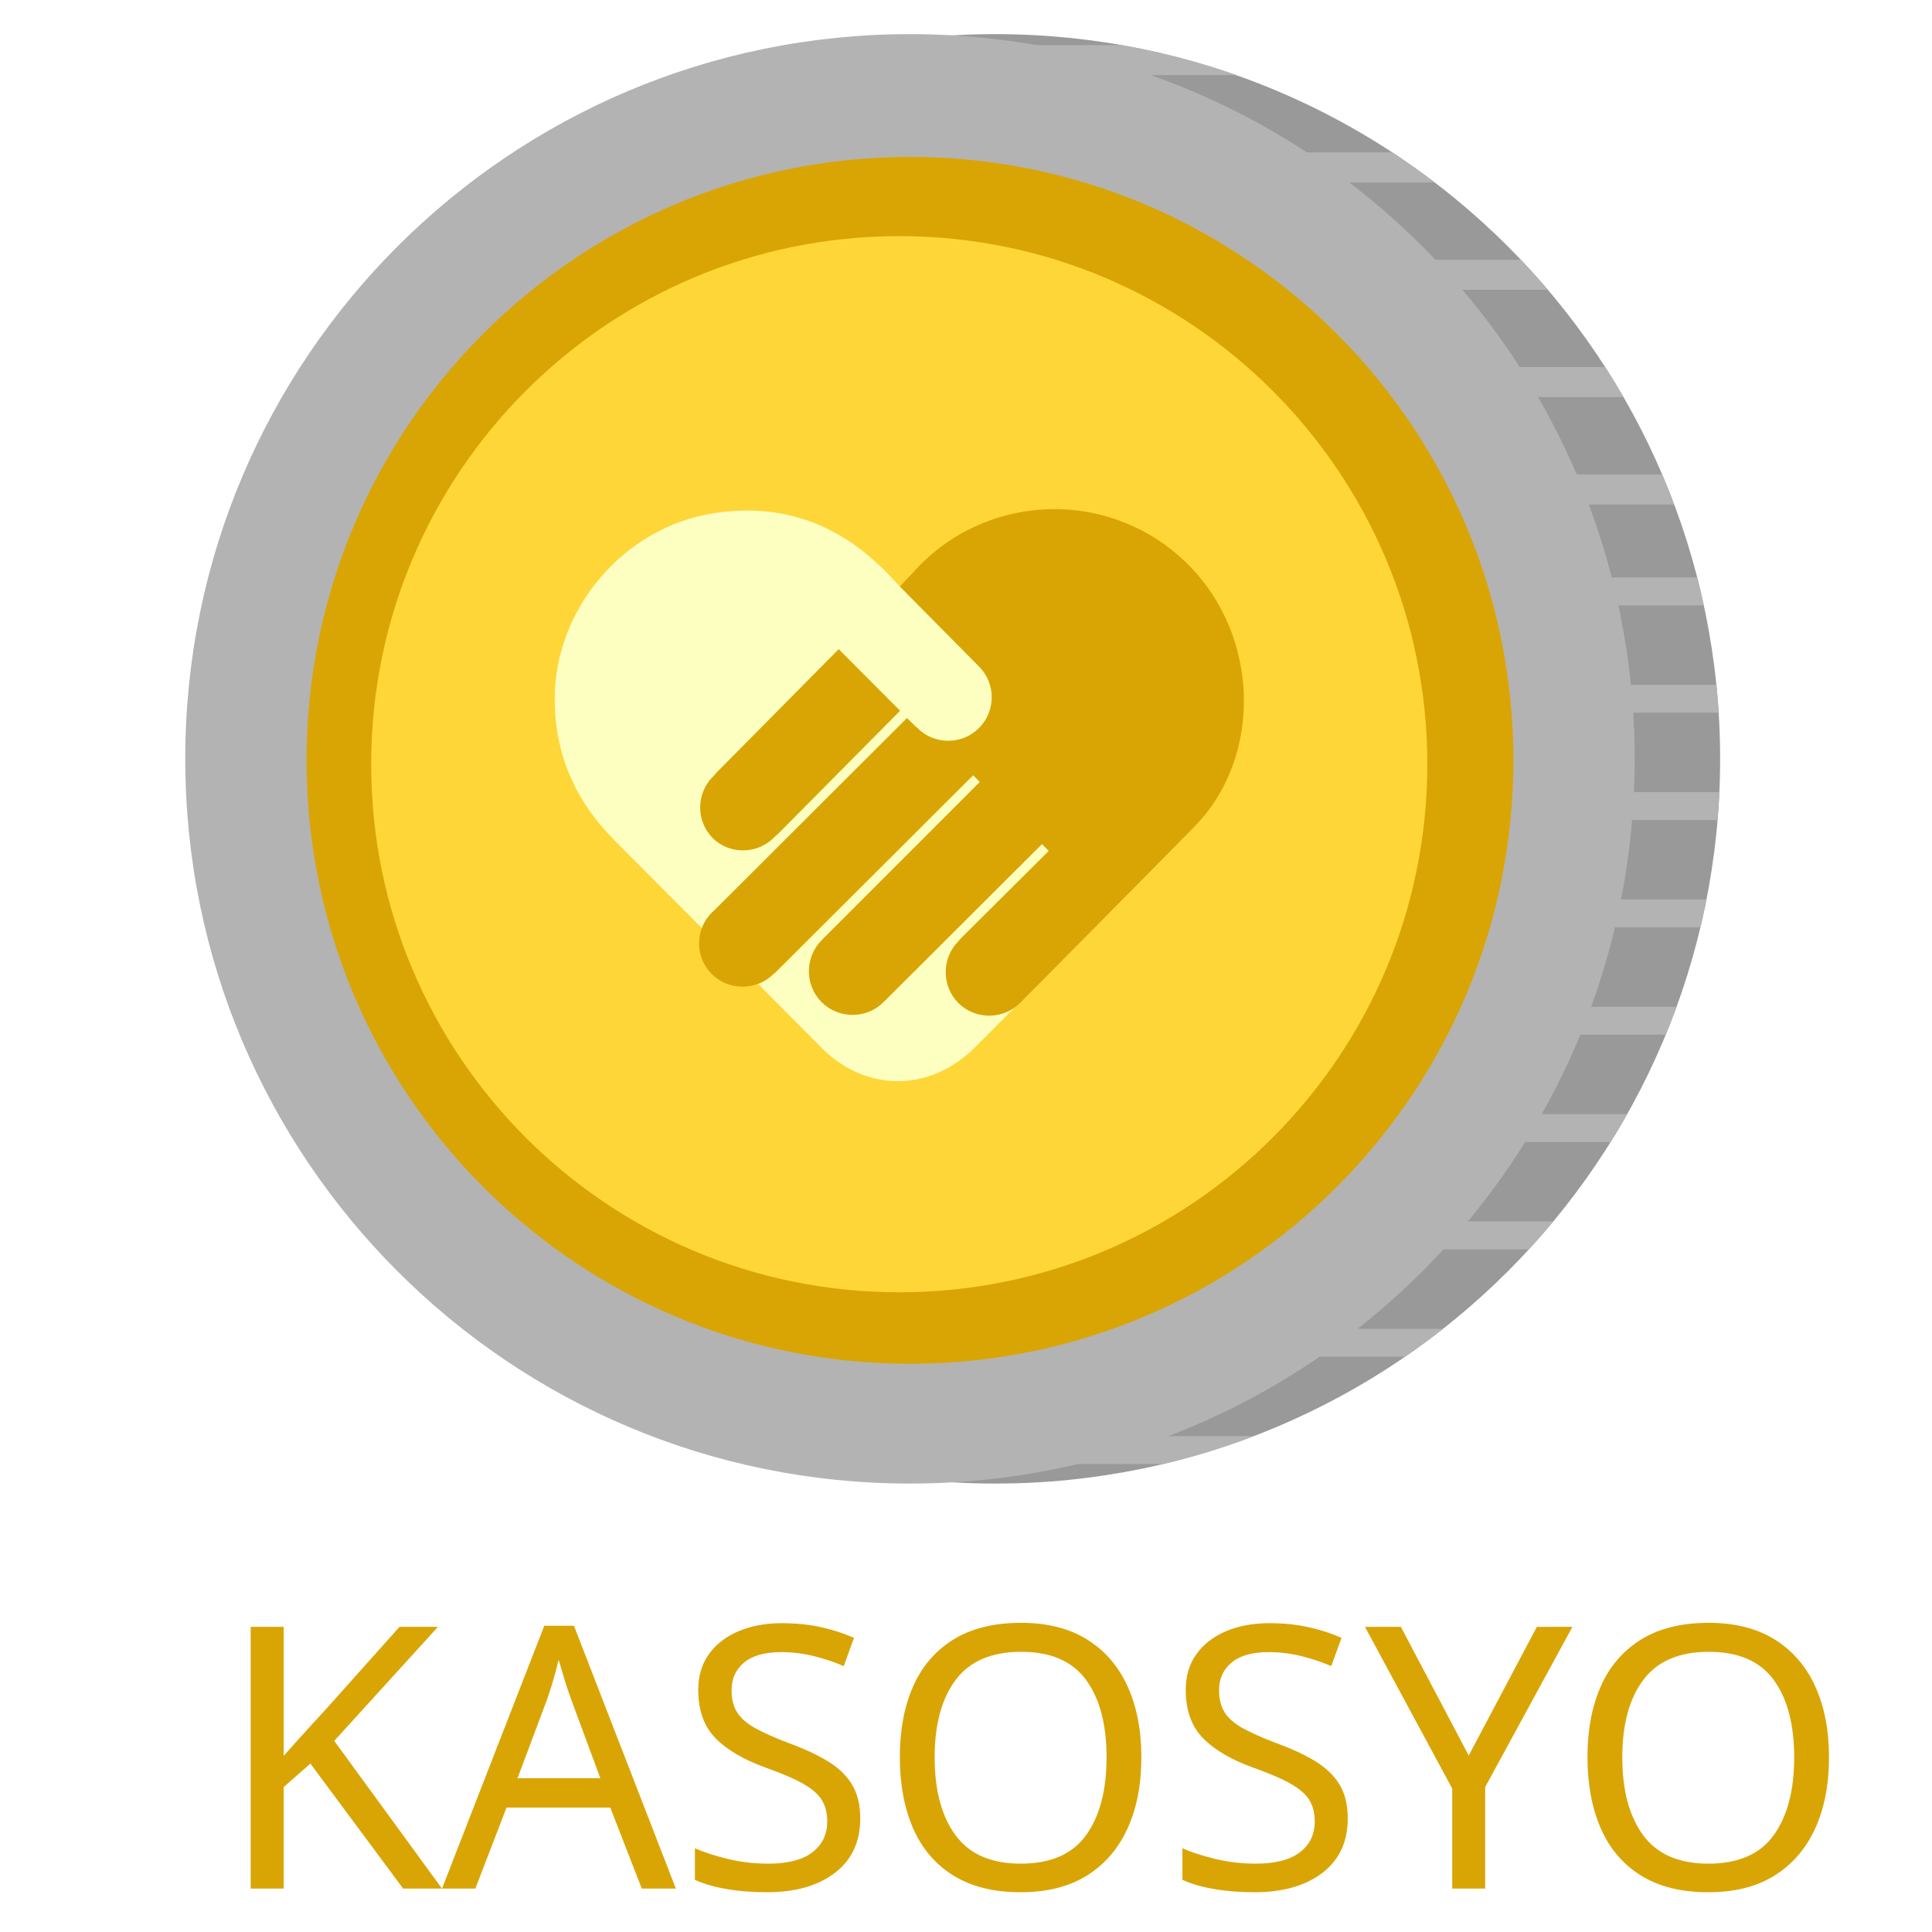
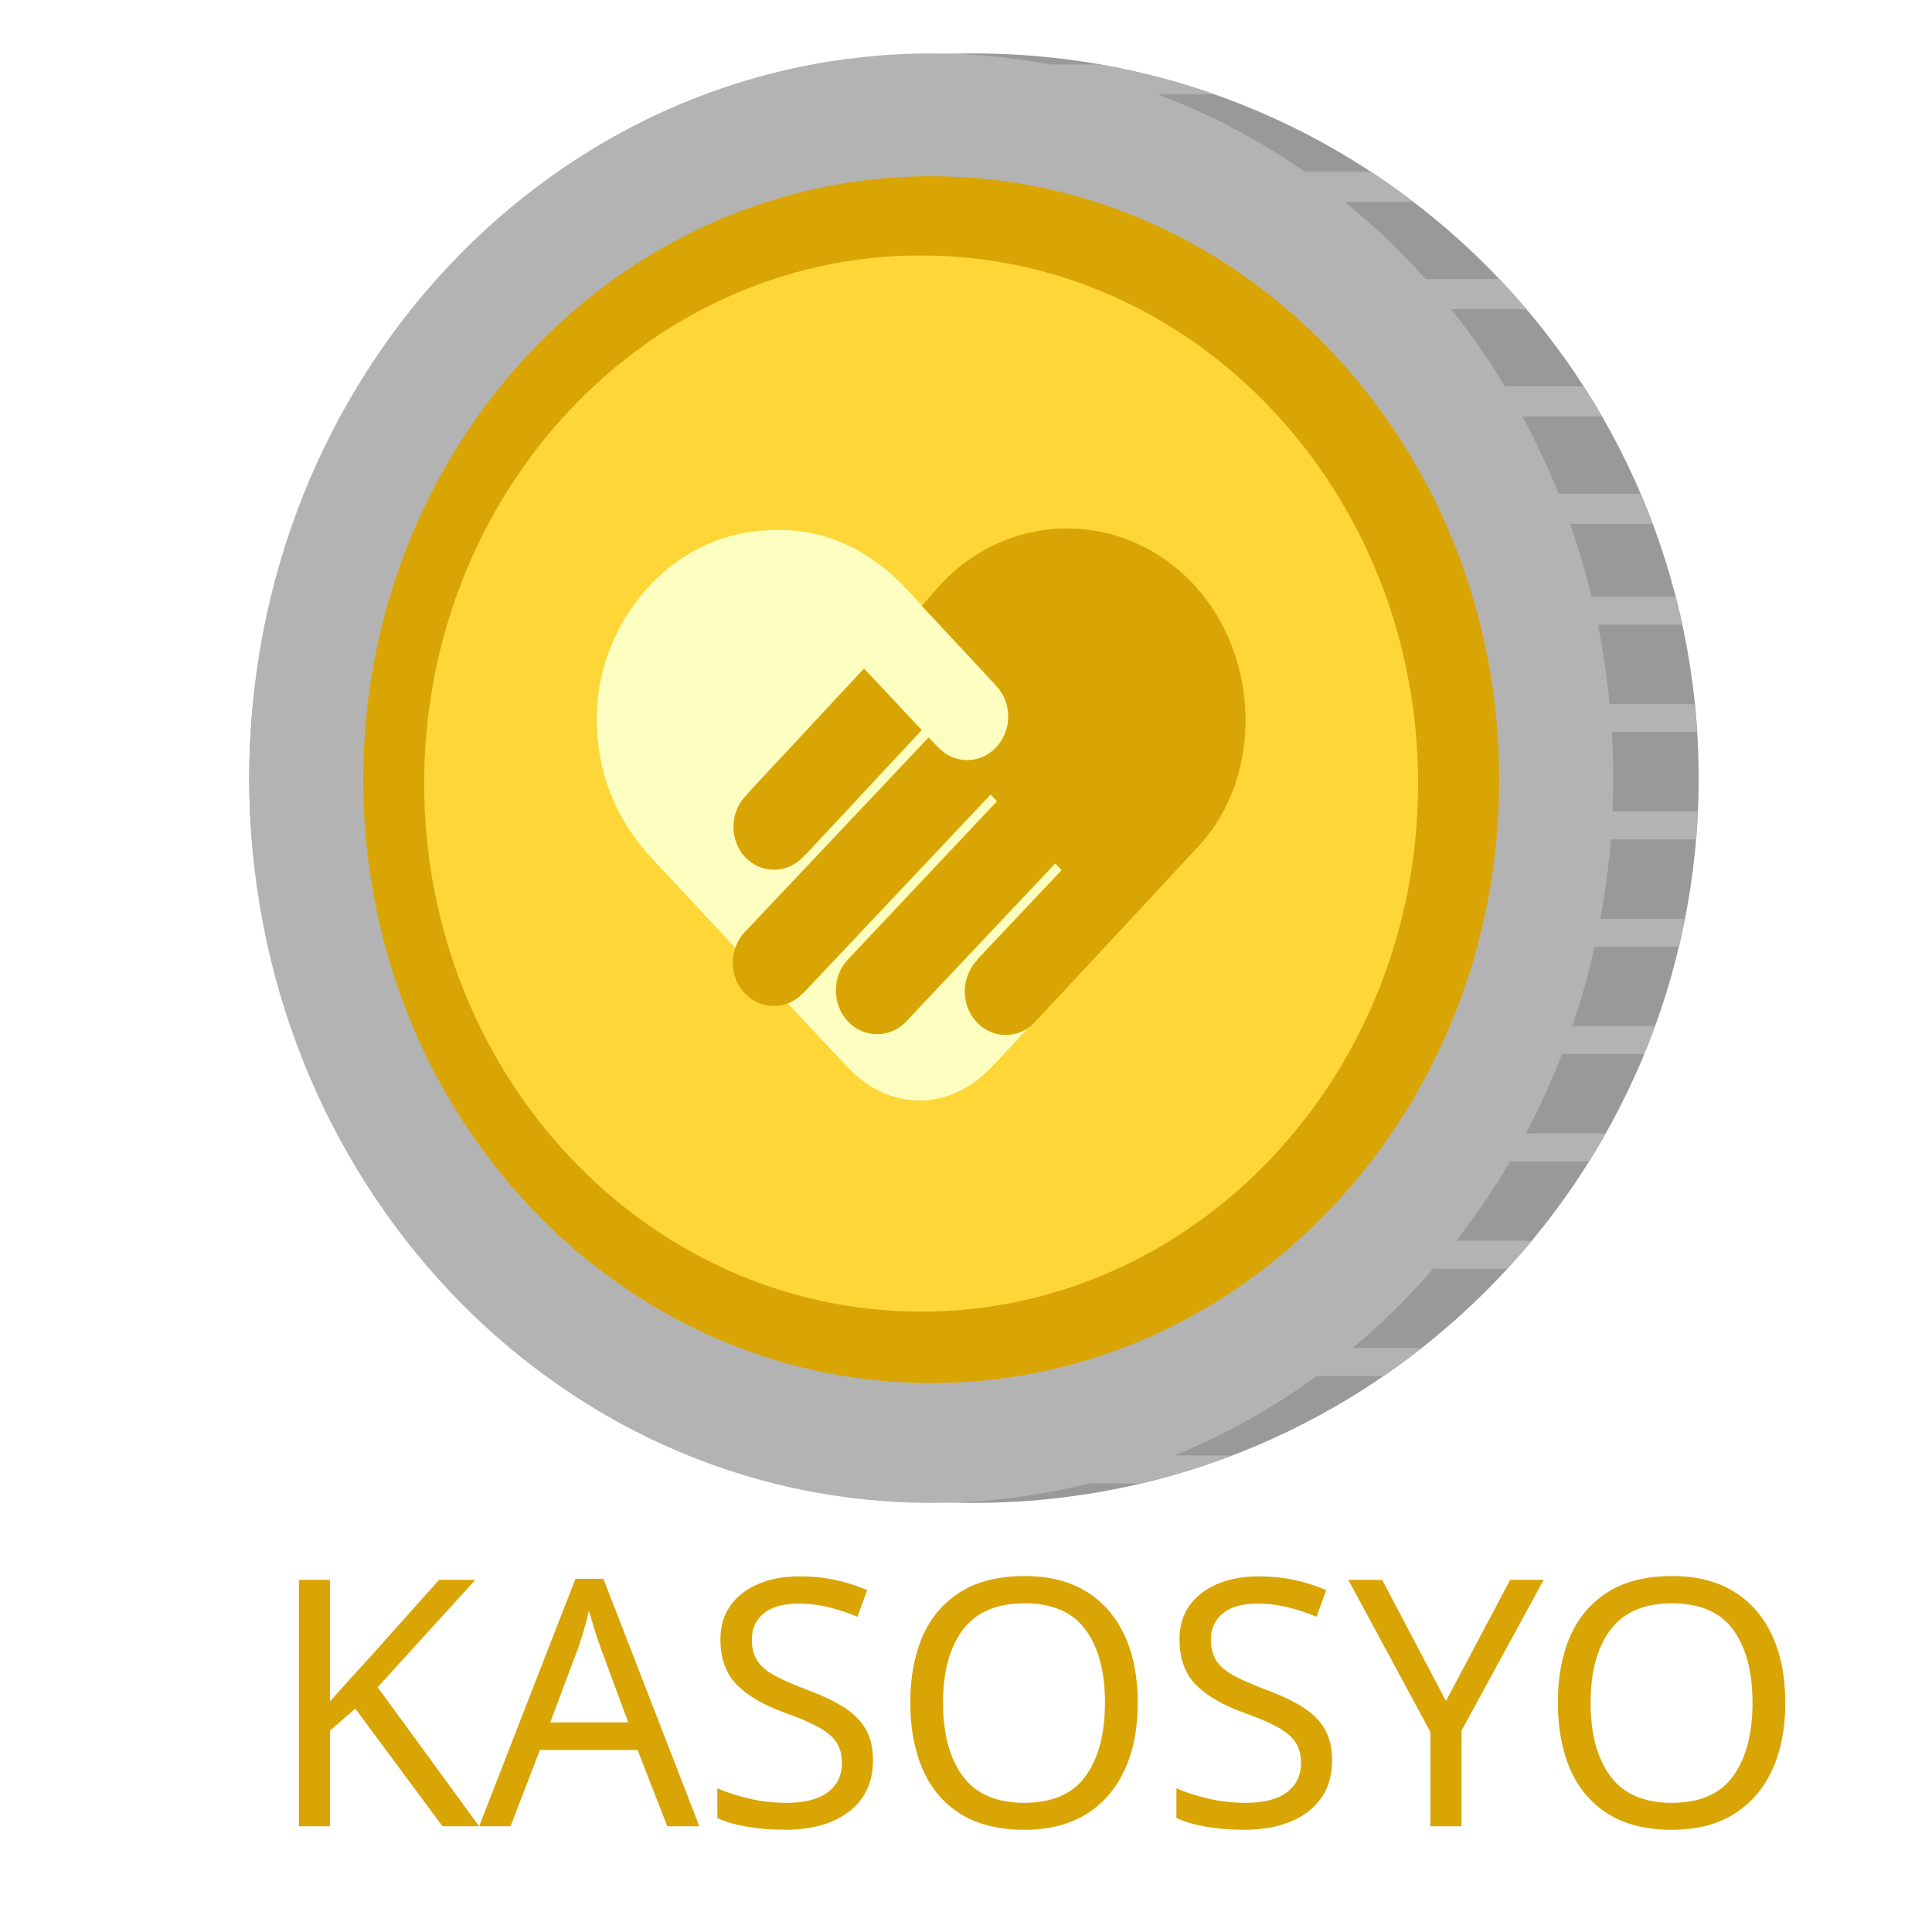
<svg xmlns="http://www.w3.org/2000/svg" xmlns:xlink="http://www.w3.org/1999/xlink" version="1.1" id="Layer_1" x="0px" y="0px" viewBox="0 0 900 900" style="enable-background:new 0 0 900 900;" xml:space="preserve">
  <style type="text/css">
	.st0{fill:#D9A505;}
	.st1{font-family:'Cubano-Regular';}
- 	.st2{font-size:170.75px;}
+ 	.st2{font-size:160.799px;}
	.st3{fill:#999999;}
	.st4{clip-path:url(#XMLID_30_);}
	.st5{fill:#B3B3B3;}
	.st6{fill:#FED638;}
	.st7{fill:#FCFFC0;}
</style>
-   <text id="XMLID_1_" transform="matrix(1 0 0 1 100.2096 879.7733)" class="st0 st1 st2">KASOSYO</text>
-   <circle id="XMLID_6_" class="st3" cx="463.7" cy="353.5" r="337.6" />
+   <text id="XMLID_1_" transform="matrix(1 0 0 1 123.667 850.7627)" class="st0 st1 st2">KASOSYO</text>
+   <circle id="XMLID_6_" class="st3" cx="453.7" cy="362.5" r="337.6" />
  <g id="XMLID_13_">
    <defs>
-       <circle id="XMLID_12_" cx="463.7" cy="353.5" r="337.6" />
+       <circle id="XMLID_12_" cx="453.7" cy="362.5" r="337.6" />
    </defs>
    <clipPath id="XMLID_30_">
      <use xlink:href="#XMLID_12_" style="overflow:visible;" />
    </clipPath>
    <g id="XMLID_26_" class="st4">
-       <rect id="XMLID_25_" x="149" y="21" class="st5" width="552" height="14" />
-       <rect id="XMLID_14_" x="172" y="71" class="st5" width="556" height="14" />
-       <rect id="XMLID_15_" x="199" y="121" class="st5" width="552" height="14" />
-       <rect id="XMLID_16_" x="222" y="171" class="st5" width="556" height="14" />
-       <rect id="XMLID_17_" x="249" y="221" class="st5" width="552" height="14" />
-       <rect id="XMLID_18_" x="272" y="269" class="st5" width="556" height="13" />
-       <rect id="XMLID_19_" x="296" y="319" class="st5" width="555" height="13" />
-       <rect id="XMLID_20_" x="296" y="369" class="st5" width="555" height="13" />
-       <rect id="XMLID_21_" x="272" y="419" class="st5" width="556" height="13" />
-       <rect id="XMLID_22_" x="272" y="469" class="st5" width="556" height="13" />
-       <rect id="XMLID_23_" x="249" y="519" class="st5" width="552" height="13" />
-       <rect id="XMLID_24_" x="222" y="569" class="st5" width="556" height="13" />
-       <rect id="XMLID_27_" x="199" y="619" class="st5" width="552" height="13" />
-       <rect id="XMLID_28_" x="122" y="669" class="st5" width="556" height="13" />
+       <rect id="XMLID_25_" x="139" y="30" class="st5" width="552" height="14" />
+       <rect id="XMLID_14_" x="162" y="80" class="st5" width="556" height="14" />
+       <rect id="XMLID_15_" x="189" y="130" class="st5" width="552" height="14" />
+       <rect id="XMLID_16_" x="212" y="180" class="st5" width="556" height="14" />
+       <rect id="XMLID_17_" x="239" y="230" class="st5" width="552" height="14" />
+       <rect id="XMLID_18_" x="262" y="278" class="st5" width="556" height="13" />
+       <rect id="XMLID_19_" x="286" y="328" class="st5" width="555" height="13" />
+       <rect id="XMLID_20_" x="286" y="378" class="st5" width="555" height="13" />
+       <rect id="XMLID_21_" x="262" y="428" class="st5" width="556" height="13" />
+       <rect id="XMLID_22_" x="262" y="478" class="st5" width="556" height="13" />
+       <rect id="XMLID_23_" x="239" y="528" class="st5" width="552" height="13" />
+       <rect id="XMLID_24_" x="212" y="578" class="st5" width="556" height="13" />
+       <rect id="XMLID_27_" x="189" y="628" class="st5" width="552" height="13" />
+       <rect id="XMLID_28_" x="112" y="678" class="st5" width="556" height="13" />
    </g>
  </g>
-   <circle id="XMLID_11_" class="st5" cx="423.9" cy="353.5" r="337.6" />
-   <circle id="XMLID_8_" class="st0" cx="423.9" cy="354.2" r="281.1" />
-   <circle id="XMLID_9_" class="st6" cx="418.9" cy="356" r="246" />
+   <ellipse id="XMLID_11_" class="st5" cx="433.8" cy="362.5" rx="317.7" ry="337.6" />
+   <ellipse id="XMLID_8_" class="st0" cx="433.8" cy="363.2" rx="264.6" ry="281.1" />
+   <ellipse id="XMLID_9_" class="st6" cx="429.1" cy="365" rx="231.5" ry="246" />
  <g id="XMLID_10_">
-     <path id="XMLID_5_" class="st7" d="M427,338.8L427,338.8c0.2,0.1,0.3,0.2,0.4,0.4c7.9,7.9,20.8,7.9,28.7,0.1   c7.9-7.9,7.9-20.8,0.1-28.7c-0.1-0.1-0.2-0.2-0.4-0.4l0,0l-36.2-36.6l0,0c-0.1-0.1-0.2-0.2-0.2-0.2l0,0l0,0   c-3.5-3.7-5.9-6.3-8.5-8.8c-22.1-21.6-48.5-30.4-79.1-25.4c-41.1,6.6-73.2,44.2-73.4,85.9c-0.1,26,9.5,48,27.9,66.4   c13.7,13.7,27.3,27.5,41,41.2c1-2.6,2.5-5.1,4.7-7.2c0.4-0.4,0.7-0.7,1-0.9l89.9-89.7L427,338.8z" />
-     <path id="XMLID_4_" class="st7" d="M446.5,467c-7.9-7.9-7.9-20.8,0.1-28.7c0.1-0.1,0.2-0.2,0.4-0.4l-0.1-0.1l41.8-41.6l-3.2-3.2   l-73.9,73.7c-7.9,7.9-20.8,7.9-28.8-0.1c-7.9-7.9-7.9-20.8,0.1-28.8l0,0l73.9-73.7l-3.1-3.2l-92.7,92.5l-0.1-0.1   c-0.1,0.1-0.2,0.3-0.4,0.4c-2.1,2.1-4.7,3.7-7.3,4.7c9.8,9.9,19.7,19.8,29.5,29.7c20.7,20.8,50.5,20.7,71.4-0.1   c4.3-4.3,11.7-11.7,20.4-20.5C466.4,474.9,454.1,474.7,446.5,467z" />
+     <path id="XMLID_5_" class="st7" d="M436.7,347.8L436.7,347.8c0.2,0.1,0.3,0.2,0.4,0.4c7.5,7.9,19.5,7.9,27,0.1   c7.5-7.9,7.5-20.8,0.1-28.7c-0.1-0.1-0.2-0.2-0.3-0.4l0,0l-34.1-36.6l0,0c-0.1-0.1-0.2-0.2-0.2-0.2l0,0l0,0c-3.3-3.7-5.6-6.3-8-8.8   c-20.8-21.6-45.6-30.4-74.5-25.4c-38.6,6.6-68.9,44.2-69.1,85.9c-0.1,26,9,48,26.2,66.4c12.9,13.7,25.7,27.5,38.5,41.2   c0.9-2.6,2.4-5.1,4.4-7.2c0.3-0.4,0.6-0.7,0.9-0.9l84.7-89.7L436.7,347.8z" />
+     <path id="XMLID_4_" class="st7" d="M455,476c-7.5-7.9-7.4-20.8,0.1-28.7c0.1-0.1,0.2-0.2,0.3-0.4l-0.1-0.1l39.3-41.6l-3-3.2   l-69.6,73.7c-7.5,7.9-19.6,7.9-27.1-0.1c-7.5-7.9-7.5-20.8,0.1-28.8l0,0l69.5-73.7l-3-3.2l-87.2,92.5l-0.1-0.1   c-0.1,0.1-0.2,0.3-0.3,0.4c-2,2.1-4.4,3.7-6.9,4.7c9.2,9.9,18.5,19.8,27.8,29.7c19.5,20.8,47.6,20.7,67.2-0.1   c4.1-4.3,11-11.7,19.2-20.5C473.7,483.9,462.2,483.7,455,476z" />
  </g>
  <g id="XMLID_7_">
-     <path id="XMLID_3_" class="st0" d="M553.6,263.1c-34.4-34.5-90.2-34.6-124.7-0.2l-9.7,10.3l36.5,36.9l0,0c0.1,0.1,0.2,0.2,0.4,0.4   c7.9,7.9,7.9,20.8-0.1,28.7c-7.9,7.9-20.8,7.9-28.7-0.1c-0.1-0.1-0.2-0.2-0.4-0.4l-0.1,0.1l-4.3-4.3l-89.9,89.7   c-0.4,0.3-0.7,0.6-1,0.9c-7.9,7.9-7.9,20.8-0.1,28.6c7.9,7.9,20.8,7.9,28.6,0.1c0.1-0.1,0.2-0.3,0.4-0.4l0.1,0.1l92.7-92.4l3.1,3.2   L382.8,438l0,0c-7.9,7.9-8,20.8-0.1,28.8c7.9,7.9,20.8,8,28.8,0.1l73.9-73.7l3.2,3.2L446.8,438l0.1,0.1c-0.1,0.1-0.2,0.2-0.4,0.4   c-7.9,7.9-7.9,20.8-0.1,28.7c7.9,7.9,20.8,7.9,28.7,0.1c0.1-0.1,0.2-0.2,0.4-0.4l0,0c0,0,49.2-49.6,81.1-82   C588.1,352.6,587,296.6,553.6,263.1z" />
-     <path id="XMLID_2_" class="st0" d="M360.5,390.2c0.4-0.4,0.8-0.8,1.2-1.2l0.1,0.1l57.5-58l-28.6-28.7l-57.5,58.1l0.1,0.1   c-0.4,0.4-0.9,0.8-1.2,1.2c-7.9,7.9-7.9,20.7-0.1,28.6C339.7,398.1,352.6,398.1,360.5,390.2z" />
+     <path id="XMLID_3_" class="st0" d="M555.9,272.1c-32.4-34.5-84.9-34.6-117.4-0.2l-9.1,10.3l34.4,36.9l0,0c0.1,0.1,0.2,0.2,0.3,0.4   c7.5,7.9,7.4,20.8-0.1,28.7c-7.5,7.9-19.5,7.9-27-0.1c-0.1-0.1-0.2-0.2-0.3-0.4l-0.1,0.1l-4-4.3l-84.7,89.7   c-0.3,0.3-0.7,0.6-0.9,0.9c-7.5,7.9-7.5,20.8-0.1,28.6c7.5,7.9,19.5,7.9,27,0.1c0.1-0.1,0.2-0.3,0.3-0.4l0.1,0.1l87.2-92.4l3,3.2   L395.1,447l0,0c-7.5,7.9-7.5,20.8-0.1,28.8c7.5,7.9,19.5,8,27.1,0.1l69.5-73.7l3,3.2L455.3,447l0.1,0.1c-0.1,0.1-0.2,0.2-0.3,0.4   c-7.5,7.9-7.5,20.8-0.1,28.7c7.5,7.9,19.5,7.9,27,0.1c0.1-0.1,0.2-0.2,0.3-0.4l0,0c0,0,46.3-49.6,76.3-82   C588.4,361.6,587.3,305.6,555.9,272.1z" />
+     <path id="XMLID_2_" class="st0" d="M374.1,399.2c0.4-0.4,0.7-0.8,1.1-1.2l0.1,0.1l54.1-58l-26.9-28.7l-54.1,58.1l0.1,0.1   c-0.4,0.4-0.8,0.8-1.2,1.2c-7.5,7.9-7.5,20.7-0.1,28.6C354.6,407.1,366.7,407.1,374.1,399.2z" />
  </g>
</svg>
